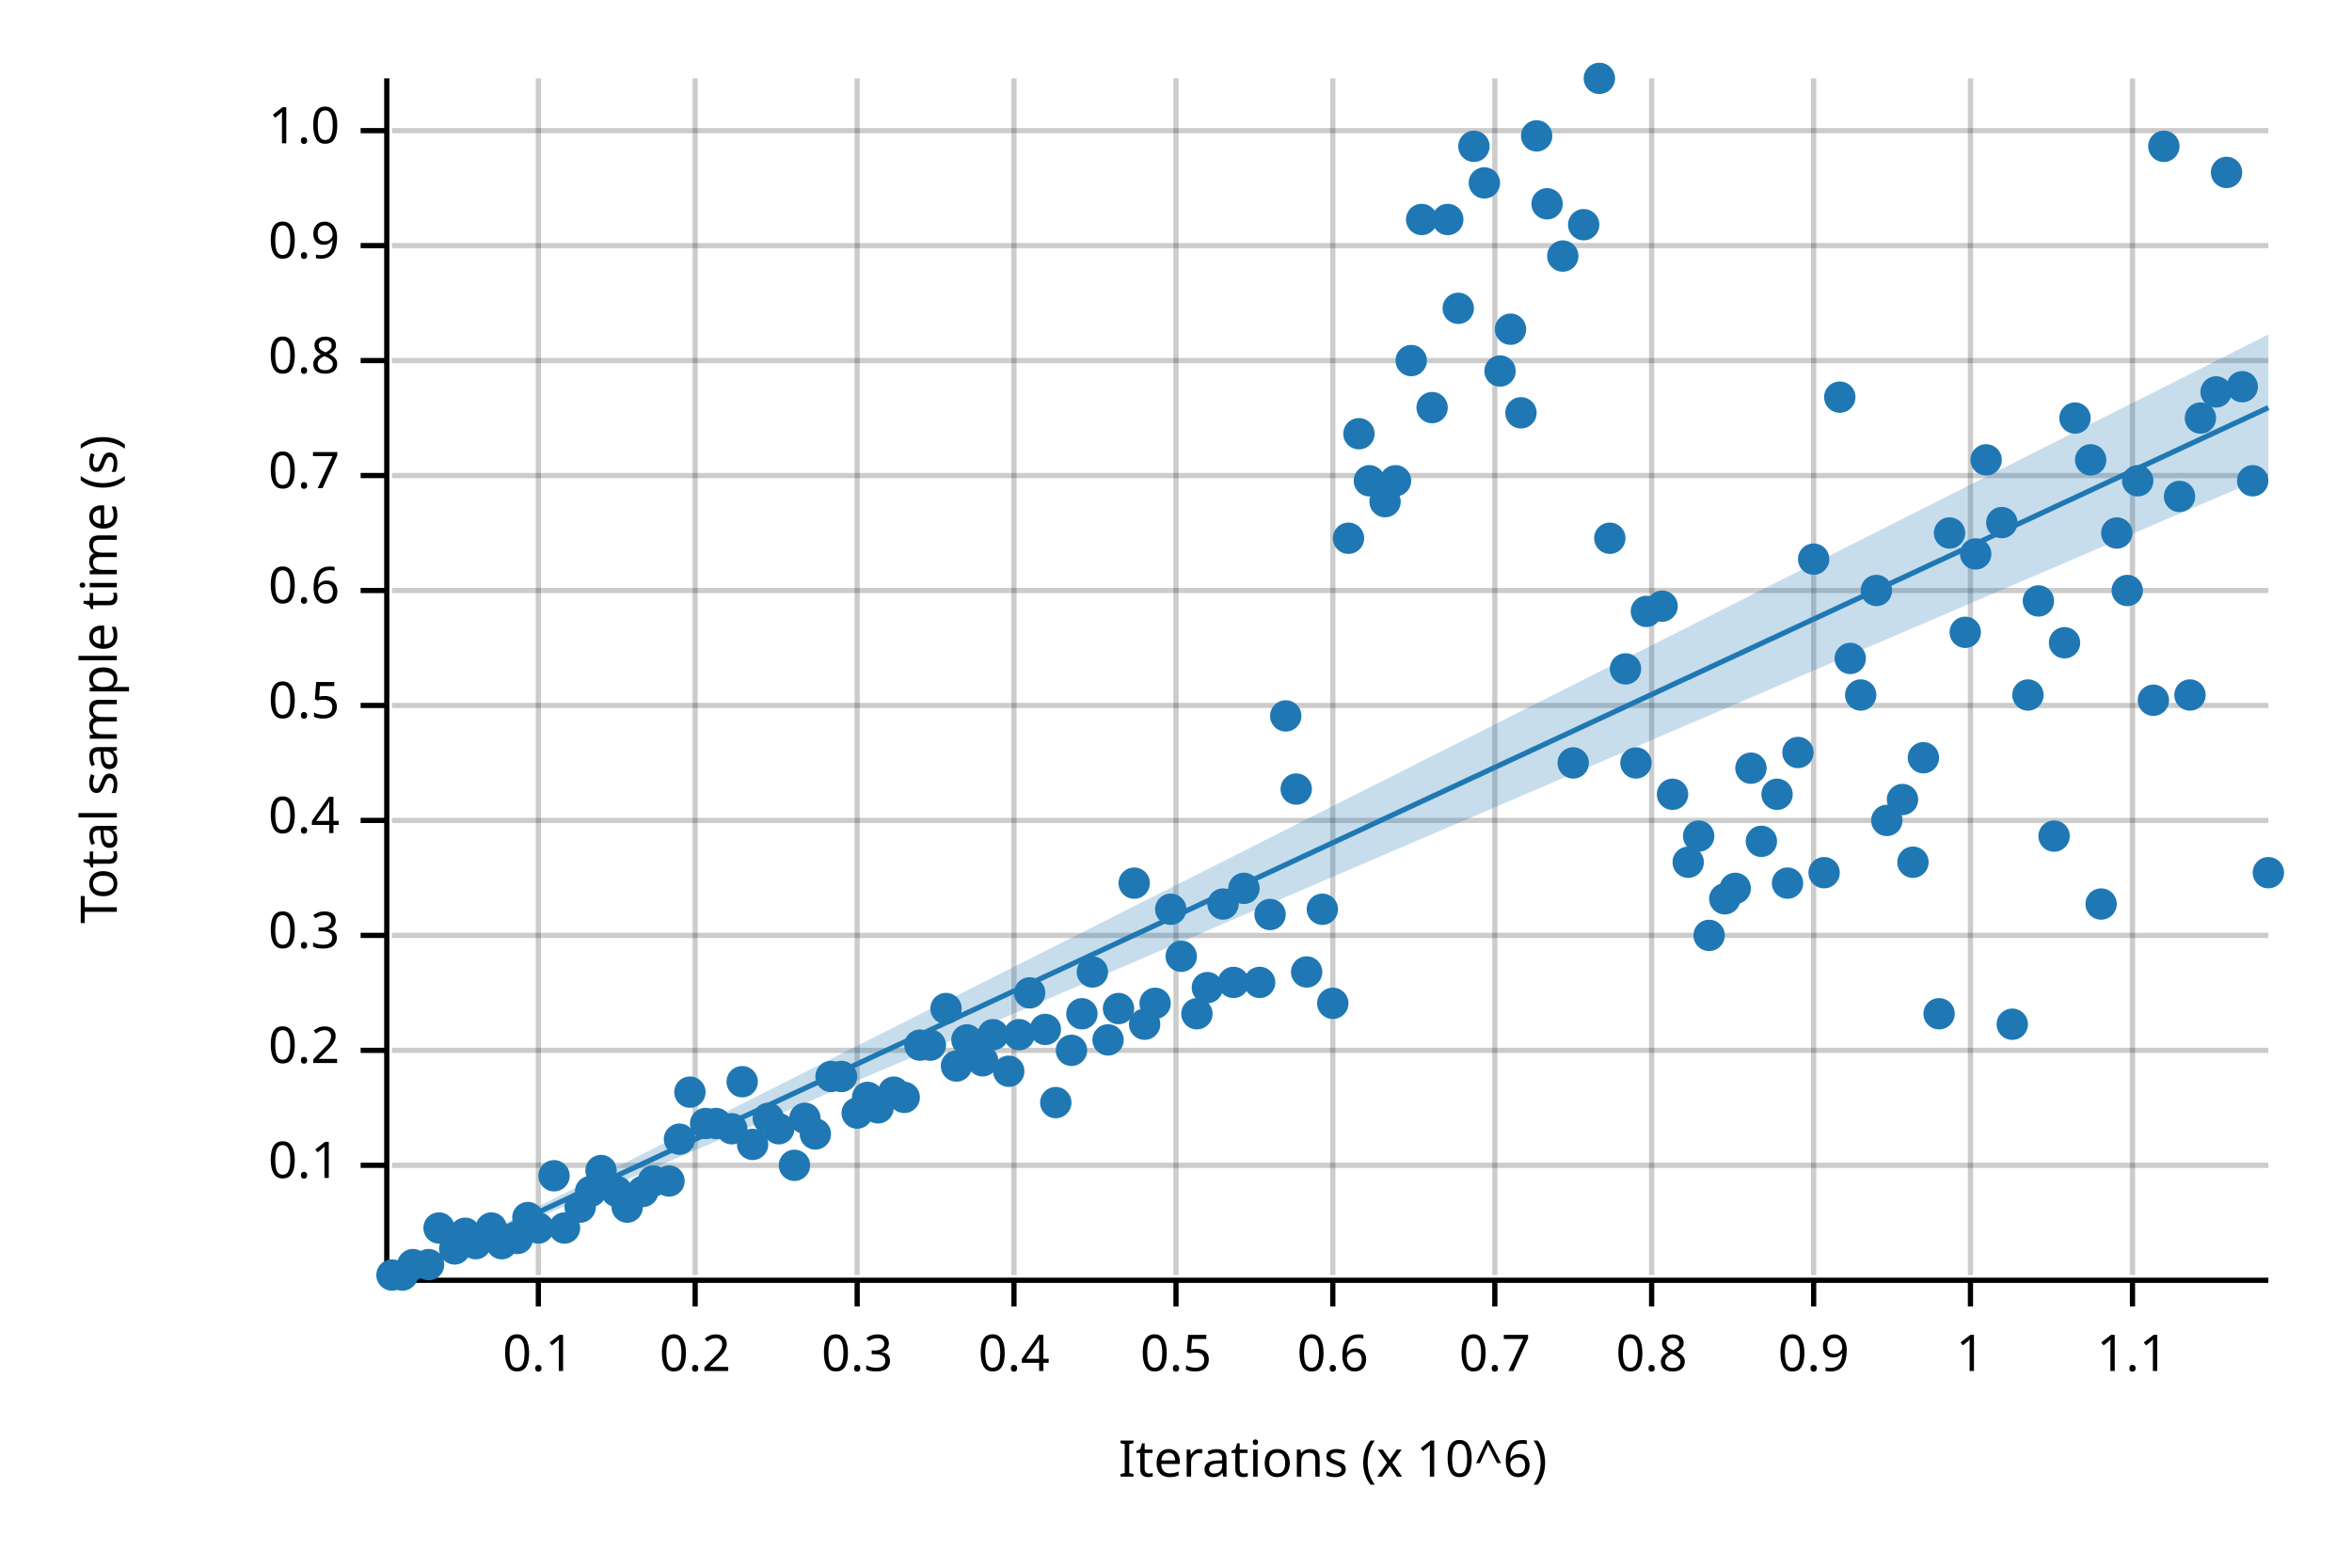
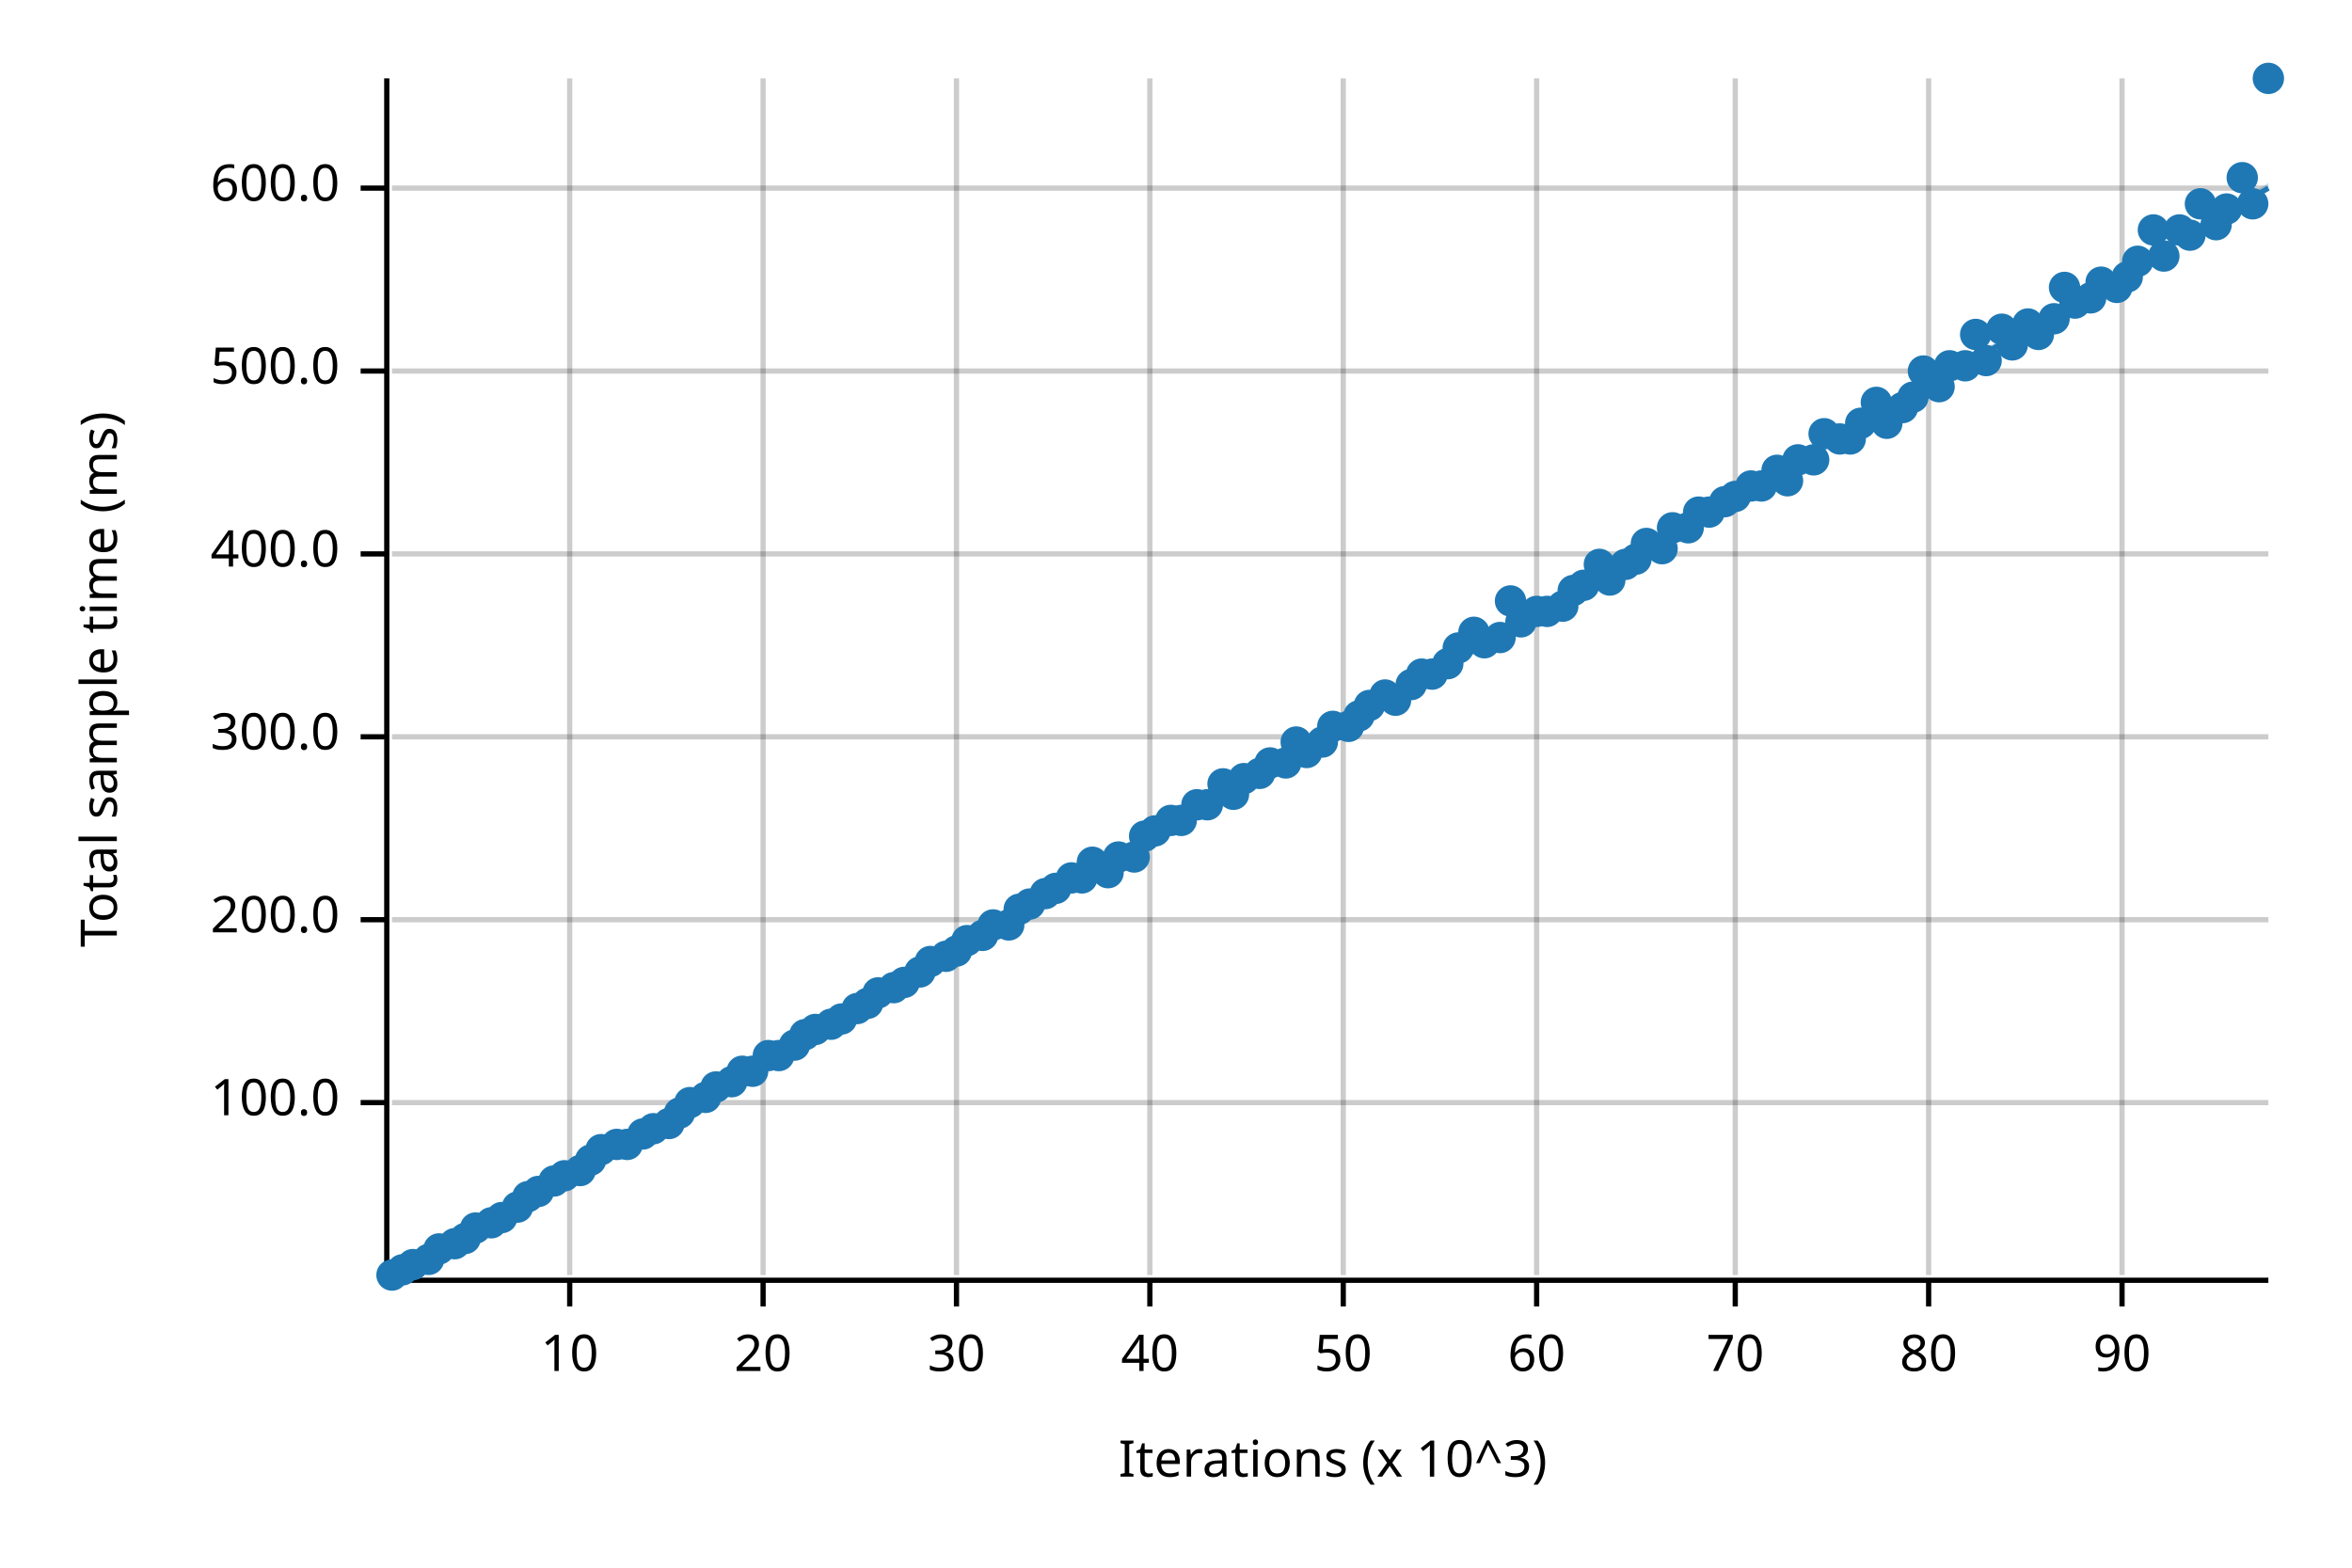
<svg xmlns="http://www.w3.org/2000/svg" width="450" height="300" viewBox="0 0 450 300">
  <text x="15" y="130" dy="0.76em" text-anchor="middle" font-family="sans-serif" font-size="9.677" opacity="1" fill="#000000" transform="rotate(270, 15, 130)">
- Total sample time (s)
+ Total sample time (ms)
</text>
  <text x="255" y="285" dy="-0.5ex" text-anchor="middle" font-family="sans-serif" font-size="9.677" opacity="1" fill="#000000">
- Iterations (x 10^6)
- </text>
-   <line opacity="0.2" stroke="#000000" stroke-width="1" x1="103" y1="244" x2="103" y2="15" />
-   <line opacity="0.2" stroke="#000000" stroke-width="1" x1="133" y1="244" x2="133" y2="15" />
-   <line opacity="0.2" stroke="#000000" stroke-width="1" x1="164" y1="244" x2="164" y2="15" />
-   <line opacity="0.2" stroke="#000000" stroke-width="1" x1="194" y1="244" x2="194" y2="15" />
-   <line opacity="0.2" stroke="#000000" stroke-width="1" x1="225" y1="244" x2="225" y2="15" />
-   <line opacity="0.2" stroke="#000000" stroke-width="1" x1="255" y1="244" x2="255" y2="15" />
-   <line opacity="0.2" stroke="#000000" stroke-width="1" x1="286" y1="244" x2="286" y2="15" />
-   <line opacity="0.2" stroke="#000000" stroke-width="1" x1="316" y1="244" x2="316" y2="15" />
-   <line opacity="0.2" stroke="#000000" stroke-width="1" x1="347" y1="244" x2="347" y2="15" />
-   <line opacity="0.2" stroke="#000000" stroke-width="1" x1="377" y1="244" x2="377" y2="15" />
-   <line opacity="0.2" stroke="#000000" stroke-width="1" x1="408" y1="244" x2="408" y2="15" />
-   <line opacity="0.2" stroke="#000000" stroke-width="1" x1="75" y1="223" x2="434" y2="223" />
-   <line opacity="0.2" stroke="#000000" stroke-width="1" x1="75" y1="201" x2="434" y2="201" />
-   <line opacity="0.2" stroke="#000000" stroke-width="1" x1="75" y1="179" x2="434" y2="179" />
-   <line opacity="0.2" stroke="#000000" stroke-width="1" x1="75" y1="157" x2="434" y2="157" />
-   <line opacity="0.2" stroke="#000000" stroke-width="1" x1="75" y1="135" x2="434" y2="135" />
-   <line opacity="0.2" stroke="#000000" stroke-width="1" x1="75" y1="113" x2="434" y2="113" />
-   <line opacity="0.2" stroke="#000000" stroke-width="1" x1="75" y1="91" x2="434" y2="91" />
-   <line opacity="0.2" stroke="#000000" stroke-width="1" x1="75" y1="69" x2="434" y2="69" />
-   <line opacity="0.2" stroke="#000000" stroke-width="1" x1="75" y1="47" x2="434" y2="47" />
-   <line opacity="0.2" stroke="#000000" stroke-width="1" x1="75" y1="25" x2="434" y2="25" />
+ Iterations (x 10^3)
+ </text>
+   <line opacity="0.2" stroke="#000000" stroke-width="1" x1="109" y1="244" x2="109" y2="15" />
+   <line opacity="0.2" stroke="#000000" stroke-width="1" x1="146" y1="244" x2="146" y2="15" />
+   <line opacity="0.2" stroke="#000000" stroke-width="1" x1="183" y1="244" x2="183" y2="15" />
+   <line opacity="0.2" stroke="#000000" stroke-width="1" x1="220" y1="244" x2="220" y2="15" />
+   <line opacity="0.2" stroke="#000000" stroke-width="1" x1="257" y1="244" x2="257" y2="15" />
+   <line opacity="0.2" stroke="#000000" stroke-width="1" x1="294" y1="244" x2="294" y2="15" />
+   <line opacity="0.2" stroke="#000000" stroke-width="1" x1="332" y1="244" x2="332" y2="15" />
+   <line opacity="0.2" stroke="#000000" stroke-width="1" x1="369" y1="244" x2="369" y2="15" />
+   <line opacity="0.2" stroke="#000000" stroke-width="1" x1="406" y1="244" x2="406" y2="15" />
+   <line opacity="0.2" stroke="#000000" stroke-width="1" x1="75" y1="211" x2="434" y2="211" />
+   <line opacity="0.2" stroke="#000000" stroke-width="1" x1="75" y1="176" x2="434" y2="176" />
+   <line opacity="0.2" stroke="#000000" stroke-width="1" x1="75" y1="141" x2="434" y2="141" />
+   <line opacity="0.2" stroke="#000000" stroke-width="1" x1="75" y1="106" x2="434" y2="106" />
+   <line opacity="0.2" stroke="#000000" stroke-width="1" x1="75" y1="71" x2="434" y2="71" />
+   <line opacity="0.2" stroke="#000000" stroke-width="1" x1="75" y1="36" x2="434" y2="36" />
  <polyline fill="none" opacity="1" stroke="#000000" stroke-width="1" points="74,15 74,244 " />
-   <text x="65" y="223" dy="0.5ex" text-anchor="end" font-family="sans-serif" font-size="9.677" opacity="1" fill="#000000">
- 0.1
- </text>
-   <polyline fill="none" opacity="1" stroke="#000000" stroke-width="1" points="69,223 74,223 " />
-   <text x="65" y="201" dy="0.5ex" text-anchor="end" font-family="sans-serif" font-size="9.677" opacity="1" fill="#000000">
- 0.2
- </text>
-   <polyline fill="none" opacity="1" stroke="#000000" stroke-width="1" points="69,201 74,201 " />
-   <text x="65" y="179" dy="0.5ex" text-anchor="end" font-family="sans-serif" font-size="9.677" opacity="1" fill="#000000">
- 0.3
- </text>
-   <polyline fill="none" opacity="1" stroke="#000000" stroke-width="1" points="69,179 74,179 " />
-   <text x="65" y="157" dy="0.5ex" text-anchor="end" font-family="sans-serif" font-size="9.677" opacity="1" fill="#000000">
- 0.4
- </text>
-   <polyline fill="none" opacity="1" stroke="#000000" stroke-width="1" points="69,157 74,157 " />
-   <text x="65" y="135" dy="0.5ex" text-anchor="end" font-family="sans-serif" font-size="9.677" opacity="1" fill="#000000">
- 0.5
- </text>
-   <polyline fill="none" opacity="1" stroke="#000000" stroke-width="1" points="69,135 74,135 " />
-   <text x="65" y="113" dy="0.5ex" text-anchor="end" font-family="sans-serif" font-size="9.677" opacity="1" fill="#000000">
- 0.6
- </text>
-   <polyline fill="none" opacity="1" stroke="#000000" stroke-width="1" points="69,113 74,113 " />
-   <text x="65" y="91" dy="0.5ex" text-anchor="end" font-family="sans-serif" font-size="9.677" opacity="1" fill="#000000">
- 0.7
- </text>
-   <polyline fill="none" opacity="1" stroke="#000000" stroke-width="1" points="69,91 74,91 " />
-   <text x="65" y="69" dy="0.5ex" text-anchor="end" font-family="sans-serif" font-size="9.677" opacity="1" fill="#000000">
- 0.8
- </text>
-   <polyline fill="none" opacity="1" stroke="#000000" stroke-width="1" points="69,69 74,69 " />
-   <text x="65" y="47" dy="0.5ex" text-anchor="end" font-family="sans-serif" font-size="9.677" opacity="1" fill="#000000">
- 0.9
- </text>
-   <polyline fill="none" opacity="1" stroke="#000000" stroke-width="1" points="69,47 74,47 " />
-   <text x="65" y="25" dy="0.5ex" text-anchor="end" font-family="sans-serif" font-size="9.677" opacity="1" fill="#000000">
- 1.0
- </text>
-   <polyline fill="none" opacity="1" stroke="#000000" stroke-width="1" points="69,25 74,25 " />
+   <text x="65" y="211" dy="0.5ex" text-anchor="end" font-family="sans-serif" font-size="9.677" opacity="1" fill="#000000">
+ 100.0
+ </text>
+   <polyline fill="none" opacity="1" stroke="#000000" stroke-width="1" points="69,211 74,211 " />
+   <text x="65" y="176" dy="0.5ex" text-anchor="end" font-family="sans-serif" font-size="9.677" opacity="1" fill="#000000">
+ 200.0
+ </text>
+   <polyline fill="none" opacity="1" stroke="#000000" stroke-width="1" points="69,176 74,176 " />
+   <text x="65" y="141" dy="0.5ex" text-anchor="end" font-family="sans-serif" font-size="9.677" opacity="1" fill="#000000">
+ 300.0
+ </text>
+   <polyline fill="none" opacity="1" stroke="#000000" stroke-width="1" points="69,141 74,141 " />
+   <text x="65" y="106" dy="0.5ex" text-anchor="end" font-family="sans-serif" font-size="9.677" opacity="1" fill="#000000">
+ 400.0
+ </text>
+   <polyline fill="none" opacity="1" stroke="#000000" stroke-width="1" points="69,106 74,106 " />
+   <text x="65" y="71" dy="0.5ex" text-anchor="end" font-family="sans-serif" font-size="9.677" opacity="1" fill="#000000">
+ 500.0
+ </text>
+   <polyline fill="none" opacity="1" stroke="#000000" stroke-width="1" points="69,71 74,71 " />
+   <text x="65" y="36" dy="0.5ex" text-anchor="end" font-family="sans-serif" font-size="9.677" opacity="1" fill="#000000">
+ 600.0
+ </text>
+   <polyline fill="none" opacity="1" stroke="#000000" stroke-width="1" points="69,36 74,36 " />
  <polyline fill="none" opacity="1" stroke="#000000" stroke-width="1" points="75,245 434,245 " />
-   <text x="103" y="255" dy="0.76em" text-anchor="middle" font-family="sans-serif" font-size="9.677" opacity="1" fill="#000000">
- 0.1
- </text>
-   <polyline fill="none" opacity="1" stroke="#000000" stroke-width="1" points="103,245 103,250 " />
-   <text x="133" y="255" dy="0.76em" text-anchor="middle" font-family="sans-serif" font-size="9.677" opacity="1" fill="#000000">
- 0.2
- </text>
-   <polyline fill="none" opacity="1" stroke="#000000" stroke-width="1" points="133,245 133,250 " />
-   <text x="164" y="255" dy="0.76em" text-anchor="middle" font-family="sans-serif" font-size="9.677" opacity="1" fill="#000000">
- 0.3
- </text>
-   <polyline fill="none" opacity="1" stroke="#000000" stroke-width="1" points="164,245 164,250 " />
-   <text x="194" y="255" dy="0.76em" text-anchor="middle" font-family="sans-serif" font-size="9.677" opacity="1" fill="#000000">
- 0.4
- </text>
-   <polyline fill="none" opacity="1" stroke="#000000" stroke-width="1" points="194,245 194,250 " />
-   <text x="225" y="255" dy="0.76em" text-anchor="middle" font-family="sans-serif" font-size="9.677" opacity="1" fill="#000000">
- 0.5
- </text>
-   <polyline fill="none" opacity="1" stroke="#000000" stroke-width="1" points="225,245 225,250 " />
-   <text x="255" y="255" dy="0.76em" text-anchor="middle" font-family="sans-serif" font-size="9.677" opacity="1" fill="#000000">
- 0.6
- </text>
-   <polyline fill="none" opacity="1" stroke="#000000" stroke-width="1" points="255,245 255,250 " />
-   <text x="286" y="255" dy="0.76em" text-anchor="middle" font-family="sans-serif" font-size="9.677" opacity="1" fill="#000000">
- 0.7
- </text>
-   <polyline fill="none" opacity="1" stroke="#000000" stroke-width="1" points="286,245 286,250 " />
-   <text x="316" y="255" dy="0.76em" text-anchor="middle" font-family="sans-serif" font-size="9.677" opacity="1" fill="#000000">
- 0.8
- </text>
-   <polyline fill="none" opacity="1" stroke="#000000" stroke-width="1" points="316,245 316,250 " />
-   <text x="347" y="255" dy="0.76em" text-anchor="middle" font-family="sans-serif" font-size="9.677" opacity="1" fill="#000000">
- 0.9
- </text>
-   <polyline fill="none" opacity="1" stroke="#000000" stroke-width="1" points="347,245 347,250 " />
-   <text x="377" y="255" dy="0.76em" text-anchor="middle" font-family="sans-serif" font-size="9.677" opacity="1" fill="#000000">
- 1
- </text>
-   <polyline fill="none" opacity="1" stroke="#000000" stroke-width="1" points="377,245 377,250 " />
-   <text x="408" y="255" dy="0.76em" text-anchor="middle" font-family="sans-serif" font-size="9.677" opacity="1" fill="#000000">
- 1.1
- </text>
-   <polyline fill="none" opacity="1" stroke="#000000" stroke-width="1" points="408,245 408,250 " />
+   <text x="109" y="255" dy="0.76em" text-anchor="middle" font-family="sans-serif" font-size="9.677" opacity="1" fill="#000000">
+ 10
+ </text>
+   <polyline fill="none" opacity="1" stroke="#000000" stroke-width="1" points="109,245 109,250 " />
+   <text x="146" y="255" dy="0.76em" text-anchor="middle" font-family="sans-serif" font-size="9.677" opacity="1" fill="#000000">
+ 20
+ </text>
+   <polyline fill="none" opacity="1" stroke="#000000" stroke-width="1" points="146,245 146,250 " />
+   <text x="183" y="255" dy="0.76em" text-anchor="middle" font-family="sans-serif" font-size="9.677" opacity="1" fill="#000000">
+ 30
+ </text>
+   <polyline fill="none" opacity="1" stroke="#000000" stroke-width="1" points="183,245 183,250 " />
+   <text x="220" y="255" dy="0.76em" text-anchor="middle" font-family="sans-serif" font-size="9.677" opacity="1" fill="#000000">
+ 40
+ </text>
+   <polyline fill="none" opacity="1" stroke="#000000" stroke-width="1" points="220,245 220,250 " />
+   <text x="257" y="255" dy="0.76em" text-anchor="middle" font-family="sans-serif" font-size="9.677" opacity="1" fill="#000000">
+ 50
+ </text>
+   <polyline fill="none" opacity="1" stroke="#000000" stroke-width="1" points="257,245 257,250 " />
+   <text x="294" y="255" dy="0.76em" text-anchor="middle" font-family="sans-serif" font-size="9.677" opacity="1" fill="#000000">
+ 60
+ </text>
+   <polyline fill="none" opacity="1" stroke="#000000" stroke-width="1" points="294,245 294,250 " />
+   <text x="332" y="255" dy="0.76em" text-anchor="middle" font-family="sans-serif" font-size="9.677" opacity="1" fill="#000000">
+ 70
+ </text>
+   <polyline fill="none" opacity="1" stroke="#000000" stroke-width="1" points="332,245 332,250 " />
+   <text x="369" y="255" dy="0.76em" text-anchor="middle" font-family="sans-serif" font-size="9.677" opacity="1" fill="#000000">
+ 80
+ </text>
+   <polyline fill="none" opacity="1" stroke="#000000" stroke-width="1" points="369,245 369,250 " />
+   <text x="406" y="255" dy="0.76em" text-anchor="middle" font-family="sans-serif" font-size="9.677" opacity="1" fill="#000000">
+ 90
+ </text>
+   <polyline fill="none" opacity="1" stroke="#000000" stroke-width="1" points="406,245 406,250 " />
  <circle cx="75" cy="244" r="3" opacity="1" fill="#1F78B4" stroke="none" stroke-width="1" />
-   <circle cx="77" cy="244" r="3" opacity="1" fill="#1F78B4" stroke="none" stroke-width="1" />
+   <circle cx="77" cy="243" r="3" opacity="1" fill="#1F78B4" stroke="none" stroke-width="1" />
  <circle cx="79" cy="242" r="3" opacity="1" fill="#1F78B4" stroke="none" stroke-width="1" />
-   <circle cx="82" cy="242" r="3" opacity="1" fill="#1F78B4" stroke="none" stroke-width="1" />
-   <circle cx="84" cy="235" r="3" opacity="1" fill="#1F78B4" stroke="none" stroke-width="1" />
-   <circle cx="87" cy="239" r="3" opacity="1" fill="#1F78B4" stroke="none" stroke-width="1" />
-   <circle cx="89" cy="236" r="3" opacity="1" fill="#1F78B4" stroke="none" stroke-width="1" />
-   <circle cx="91" cy="238" r="3" opacity="1" fill="#1F78B4" stroke="none" stroke-width="1" />
-   <circle cx="94" cy="235" r="3" opacity="1" fill="#1F78B4" stroke="none" stroke-width="1" />
-   <circle cx="96" cy="238" r="3" opacity="1" fill="#1F78B4" stroke="none" stroke-width="1" />
-   <circle cx="99" cy="237" r="3" opacity="1" fill="#1F78B4" stroke="none" stroke-width="1" />
-   <circle cx="101" cy="233" r="3" opacity="1" fill="#1F78B4" stroke="none" stroke-width="1" />
-   <circle cx="103" cy="235" r="3" opacity="1" fill="#1F78B4" stroke="none" stroke-width="1" />
-   <circle cx="106" cy="225" r="3" opacity="1" fill="#1F78B4" stroke="none" stroke-width="1" />
-   <circle cx="108" cy="235" r="3" opacity="1" fill="#1F78B4" stroke="none" stroke-width="1" />
-   <circle cx="111" cy="231" r="3" opacity="1" fill="#1F78B4" stroke="none" stroke-width="1" />
-   <circle cx="113" cy="228" r="3" opacity="1" fill="#1F78B4" stroke="none" stroke-width="1" />
-   <circle cx="115" cy="224" r="3" opacity="1" fill="#1F78B4" stroke="none" stroke-width="1" />
-   <circle cx="118" cy="228" r="3" opacity="1" fill="#1F78B4" stroke="none" stroke-width="1" />
-   <circle cx="120" cy="231" r="3" opacity="1" fill="#1F78B4" stroke="none" stroke-width="1" />
-   <circle cx="123" cy="228" r="3" opacity="1" fill="#1F78B4" stroke="none" stroke-width="1" />
-   <circle cx="125" cy="226" r="3" opacity="1" fill="#1F78B4" stroke="none" stroke-width="1" />
-   <circle cx="128" cy="226" r="3" opacity="1" fill="#1F78B4" stroke="none" stroke-width="1" />
-   <circle cx="130" cy="218" r="3" opacity="1" fill="#1F78B4" stroke="none" stroke-width="1" />
-   <circle cx="132" cy="209" r="3" opacity="1" fill="#1F78B4" stroke="none" stroke-width="1" />
-   <circle cx="135" cy="215" r="3" opacity="1" fill="#1F78B4" stroke="none" stroke-width="1" />
-   <circle cx="137" cy="215" r="3" opacity="1" fill="#1F78B4" stroke="none" stroke-width="1" />
-   <circle cx="140" cy="216" r="3" opacity="1" fill="#1F78B4" stroke="none" stroke-width="1" />
-   <circle cx="142" cy="207" r="3" opacity="1" fill="#1F78B4" stroke="none" stroke-width="1" />
-   <circle cx="144" cy="219" r="3" opacity="1" fill="#1F78B4" stroke="none" stroke-width="1" />
-   <circle cx="147" cy="214" r="3" opacity="1" fill="#1F78B4" stroke="none" stroke-width="1" />
-   <circle cx="149" cy="216" r="3" opacity="1" fill="#1F78B4" stroke="none" stroke-width="1" />
-   <circle cx="152" cy="223" r="3" opacity="1" fill="#1F78B4" stroke="none" stroke-width="1" />
-   <circle cx="154" cy="214" r="3" opacity="1" fill="#1F78B4" stroke="none" stroke-width="1" />
-   <circle cx="156" cy="217" r="3" opacity="1" fill="#1F78B4" stroke="none" stroke-width="1" />
-   <circle cx="159" cy="206" r="3" opacity="1" fill="#1F78B4" stroke="none" stroke-width="1" />
-   <circle cx="161" cy="206" r="3" opacity="1" fill="#1F78B4" stroke="none" stroke-width="1" />
-   <circle cx="164" cy="213" r="3" opacity="1" fill="#1F78B4" stroke="none" stroke-width="1" />
-   <circle cx="166" cy="210" r="3" opacity="1" fill="#1F78B4" stroke="none" stroke-width="1" />
-   <circle cx="168" cy="212" r="3" opacity="1" fill="#1F78B4" stroke="none" stroke-width="1" />
-   <circle cx="171" cy="209" r="3" opacity="1" fill="#1F78B4" stroke="none" stroke-width="1" />
-   <circle cx="173" cy="210" r="3" opacity="1" fill="#1F78B4" stroke="none" stroke-width="1" />
-   <circle cx="176" cy="200" r="3" opacity="1" fill="#1F78B4" stroke="none" stroke-width="1" />
-   <circle cx="178" cy="200" r="3" opacity="1" fill="#1F78B4" stroke="none" stroke-width="1" />
-   <circle cx="181" cy="193" r="3" opacity="1" fill="#1F78B4" stroke="none" stroke-width="1" />
-   <circle cx="183" cy="204" r="3" opacity="1" fill="#1F78B4" stroke="none" stroke-width="1" />
-   <circle cx="185" cy="199" r="3" opacity="1" fill="#1F78B4" stroke="none" stroke-width="1" />
-   <circle cx="188" cy="203" r="3" opacity="1" fill="#1F78B4" stroke="none" stroke-width="1" />
-   <circle cx="190" cy="198" r="3" opacity="1" fill="#1F78B4" stroke="none" stroke-width="1" />
-   <circle cx="193" cy="205" r="3" opacity="1" fill="#1F78B4" stroke="none" stroke-width="1" />
-   <circle cx="195" cy="198" r="3" opacity="1" fill="#1F78B4" stroke="none" stroke-width="1" />
-   <circle cx="197" cy="190" r="3" opacity="1" fill="#1F78B4" stroke="none" stroke-width="1" />
-   <circle cx="200" cy="197" r="3" opacity="1" fill="#1F78B4" stroke="none" stroke-width="1" />
-   <circle cx="202" cy="211" r="3" opacity="1" fill="#1F78B4" stroke="none" stroke-width="1" />
-   <circle cx="205" cy="201" r="3" opacity="1" fill="#1F78B4" stroke="none" stroke-width="1" />
-   <circle cx="207" cy="194" r="3" opacity="1" fill="#1F78B4" stroke="none" stroke-width="1" />
-   <circle cx="209" cy="186" r="3" opacity="1" fill="#1F78B4" stroke="none" stroke-width="1" />
-   <circle cx="212" cy="199" r="3" opacity="1" fill="#1F78B4" stroke="none" stroke-width="1" />
-   <circle cx="214" cy="193" r="3" opacity="1" fill="#1F78B4" stroke="none" stroke-width="1" />
-   <circle cx="217" cy="169" r="3" opacity="1" fill="#1F78B4" stroke="none" stroke-width="1" />
-   <circle cx="219" cy="196" r="3" opacity="1" fill="#1F78B4" stroke="none" stroke-width="1" />
-   <circle cx="221" cy="192" r="3" opacity="1" fill="#1F78B4" stroke="none" stroke-width="1" />
-   <circle cx="224" cy="174" r="3" opacity="1" fill="#1F78B4" stroke="none" stroke-width="1" />
-   <circle cx="226" cy="183" r="3" opacity="1" fill="#1F78B4" stroke="none" stroke-width="1" />
-   <circle cx="229" cy="194" r="3" opacity="1" fill="#1F78B4" stroke="none" stroke-width="1" />
-   <circle cx="231" cy="189" r="3" opacity="1" fill="#1F78B4" stroke="none" stroke-width="1" />
-   <circle cx="234" cy="173" r="3" opacity="1" fill="#1F78B4" stroke="none" stroke-width="1" />
-   <circle cx="236" cy="188" r="3" opacity="1" fill="#1F78B4" stroke="none" stroke-width="1" />
-   <circle cx="238" cy="170" r="3" opacity="1" fill="#1F78B4" stroke="none" stroke-width="1" />
-   <circle cx="241" cy="188" r="3" opacity="1" fill="#1F78B4" stroke="none" stroke-width="1" />
-   <circle cx="243" cy="175" r="3" opacity="1" fill="#1F78B4" stroke="none" stroke-width="1" />
-   <circle cx="246" cy="137" r="3" opacity="1" fill="#1F78B4" stroke="none" stroke-width="1" />
-   <circle cx="248" cy="151" r="3" opacity="1" fill="#1F78B4" stroke="none" stroke-width="1" />
-   <circle cx="250" cy="186" r="3" opacity="1" fill="#1F78B4" stroke="none" stroke-width="1" />
-   <circle cx="253" cy="174" r="3" opacity="1" fill="#1F78B4" stroke="none" stroke-width="1" />
-   <circle cx="255" cy="192" r="3" opacity="1" fill="#1F78B4" stroke="none" stroke-width="1" />
-   <circle cx="258" cy="103" r="3" opacity="1" fill="#1F78B4" stroke="none" stroke-width="1" />
-   <circle cx="260" cy="83" r="3" opacity="1" fill="#1F78B4" stroke="none" stroke-width="1" />
-   <circle cx="262" cy="92" r="3" opacity="1" fill="#1F78B4" stroke="none" stroke-width="1" />
-   <circle cx="265" cy="96" r="3" opacity="1" fill="#1F78B4" stroke="none" stroke-width="1" />
-   <circle cx="267" cy="92" r="3" opacity="1" fill="#1F78B4" stroke="none" stroke-width="1" />
-   <circle cx="270" cy="69" r="3" opacity="1" fill="#1F78B4" stroke="none" stroke-width="1" />
-   <circle cx="272" cy="42" r="3" opacity="1" fill="#1F78B4" stroke="none" stroke-width="1" />
-   <circle cx="274" cy="78" r="3" opacity="1" fill="#1F78B4" stroke="none" stroke-width="1" />
-   <circle cx="277" cy="42" r="3" opacity="1" fill="#1F78B4" stroke="none" stroke-width="1" />
-   <circle cx="279" cy="59" r="3" opacity="1" fill="#1F78B4" stroke="none" stroke-width="1" />
-   <circle cx="282" cy="28" r="3" opacity="1" fill="#1F78B4" stroke="none" stroke-width="1" />
-   <circle cx="284" cy="35" r="3" opacity="1" fill="#1F78B4" stroke="none" stroke-width="1" />
-   <circle cx="287" cy="71" r="3" opacity="1" fill="#1F78B4" stroke="none" stroke-width="1" />
-   <circle cx="289" cy="63" r="3" opacity="1" fill="#1F78B4" stroke="none" stroke-width="1" />
-   <circle cx="291" cy="79" r="3" opacity="1" fill="#1F78B4" stroke="none" stroke-width="1" />
-   <circle cx="294" cy="26" r="3" opacity="1" fill="#1F78B4" stroke="none" stroke-width="1" />
-   <circle cx="296" cy="39" r="3" opacity="1" fill="#1F78B4" stroke="none" stroke-width="1" />
-   <circle cx="299" cy="49" r="3" opacity="1" fill="#1F78B4" stroke="none" stroke-width="1" />
-   <circle cx="301" cy="146" r="3" opacity="1" fill="#1F78B4" stroke="none" stroke-width="1" />
-   <circle cx="303" cy="43" r="3" opacity="1" fill="#1F78B4" stroke="none" stroke-width="1" />
-   <circle cx="306" cy="15" r="3" opacity="1" fill="#1F78B4" stroke="none" stroke-width="1" />
-   <circle cx="308" cy="103" r="3" opacity="1" fill="#1F78B4" stroke="none" stroke-width="1" />
-   <circle cx="311" cy="128" r="3" opacity="1" fill="#1F78B4" stroke="none" stroke-width="1" />
-   <circle cx="313" cy="146" r="3" opacity="1" fill="#1F78B4" stroke="none" stroke-width="1" />
-   <circle cx="315" cy="117" r="3" opacity="1" fill="#1F78B4" stroke="none" stroke-width="1" />
-   <circle cx="318" cy="116" r="3" opacity="1" fill="#1F78B4" stroke="none" stroke-width="1" />
-   <circle cx="320" cy="152" r="3" opacity="1" fill="#1F78B4" stroke="none" stroke-width="1" />
-   <circle cx="323" cy="165" r="3" opacity="1" fill="#1F78B4" stroke="none" stroke-width="1" />
-   <circle cx="325" cy="160" r="3" opacity="1" fill="#1F78B4" stroke="none" stroke-width="1" />
-   <circle cx="327" cy="179" r="3" opacity="1" fill="#1F78B4" stroke="none" stroke-width="1" />
-   <circle cx="330" cy="172" r="3" opacity="1" fill="#1F78B4" stroke="none" stroke-width="1" />
-   <circle cx="332" cy="170" r="3" opacity="1" fill="#1F78B4" stroke="none" stroke-width="1" />
-   <circle cx="335" cy="147" r="3" opacity="1" fill="#1F78B4" stroke="none" stroke-width="1" />
-   <circle cx="337" cy="161" r="3" opacity="1" fill="#1F78B4" stroke="none" stroke-width="1" />
-   <circle cx="340" cy="152" r="3" opacity="1" fill="#1F78B4" stroke="none" stroke-width="1" />
-   <circle cx="342" cy="169" r="3" opacity="1" fill="#1F78B4" stroke="none" stroke-width="1" />
-   <circle cx="344" cy="144" r="3" opacity="1" fill="#1F78B4" stroke="none" stroke-width="1" />
-   <circle cx="347" cy="107" r="3" opacity="1" fill="#1F78B4" stroke="none" stroke-width="1" />
-   <circle cx="349" cy="167" r="3" opacity="1" fill="#1F78B4" stroke="none" stroke-width="1" />
-   <circle cx="352" cy="76" r="3" opacity="1" fill="#1F78B4" stroke="none" stroke-width="1" />
-   <circle cx="354" cy="126" r="3" opacity="1" fill="#1F78B4" stroke="none" stroke-width="1" />
-   <circle cx="356" cy="133" r="3" opacity="1" fill="#1F78B4" stroke="none" stroke-width="1" />
-   <circle cx="359" cy="113" r="3" opacity="1" fill="#1F78B4" stroke="none" stroke-width="1" />
-   <circle cx="361" cy="157" r="3" opacity="1" fill="#1F78B4" stroke="none" stroke-width="1" />
-   <circle cx="364" cy="153" r="3" opacity="1" fill="#1F78B4" stroke="none" stroke-width="1" />
-   <circle cx="366" cy="165" r="3" opacity="1" fill="#1F78B4" stroke="none" stroke-width="1" />
-   <circle cx="368" cy="145" r="3" opacity="1" fill="#1F78B4" stroke="none" stroke-width="1" />
-   <circle cx="371" cy="194" r="3" opacity="1" fill="#1F78B4" stroke="none" stroke-width="1" />
-   <circle cx="373" cy="102" r="3" opacity="1" fill="#1F78B4" stroke="none" stroke-width="1" />
-   <circle cx="376" cy="121" r="3" opacity="1" fill="#1F78B4" stroke="none" stroke-width="1" />
-   <circle cx="378" cy="106" r="3" opacity="1" fill="#1F78B4" stroke="none" stroke-width="1" />
-   <circle cx="380" cy="88" r="3" opacity="1" fill="#1F78B4" stroke="none" stroke-width="1" />
-   <circle cx="383" cy="100" r="3" opacity="1" fill="#1F78B4" stroke="none" stroke-width="1" />
-   <circle cx="385" cy="196" r="3" opacity="1" fill="#1F78B4" stroke="none" stroke-width="1" />
-   <circle cx="388" cy="133" r="3" opacity="1" fill="#1F78B4" stroke="none" stroke-width="1" />
-   <circle cx="390" cy="115" r="3" opacity="1" fill="#1F78B4" stroke="none" stroke-width="1" />
-   <circle cx="393" cy="160" r="3" opacity="1" fill="#1F78B4" stroke="none" stroke-width="1" />
-   <circle cx="395" cy="123" r="3" opacity="1" fill="#1F78B4" stroke="none" stroke-width="1" />
-   <circle cx="397" cy="80" r="3" opacity="1" fill="#1F78B4" stroke="none" stroke-width="1" />
-   <circle cx="400" cy="88" r="3" opacity="1" fill="#1F78B4" stroke="none" stroke-width="1" />
-   <circle cx="402" cy="173" r="3" opacity="1" fill="#1F78B4" stroke="none" stroke-width="1" />
-   <circle cx="405" cy="102" r="3" opacity="1" fill="#1F78B4" stroke="none" stroke-width="1" />
-   <circle cx="407" cy="113" r="3" opacity="1" fill="#1F78B4" stroke="none" stroke-width="1" />
-   <circle cx="409" cy="92" r="3" opacity="1" fill="#1F78B4" stroke="none" stroke-width="1" />
-   <circle cx="412" cy="134" r="3" opacity="1" fill="#1F78B4" stroke="none" stroke-width="1" />
-   <circle cx="414" cy="28" r="3" opacity="1" fill="#1F78B4" stroke="none" stroke-width="1" />
-   <circle cx="417" cy="95" r="3" opacity="1" fill="#1F78B4" stroke="none" stroke-width="1" />
-   <circle cx="419" cy="133" r="3" opacity="1" fill="#1F78B4" stroke="none" stroke-width="1" />
-   <circle cx="421" cy="80" r="3" opacity="1" fill="#1F78B4" stroke="none" stroke-width="1" />
-   <circle cx="424" cy="75" r="3" opacity="1" fill="#1F78B4" stroke="none" stroke-width="1" />
-   <circle cx="426" cy="33" r="3" opacity="1" fill="#1F78B4" stroke="none" stroke-width="1" />
-   <circle cx="429" cy="74" r="3" opacity="1" fill="#1F78B4" stroke="none" stroke-width="1" />
-   <circle cx="431" cy="92" r="3" opacity="1" fill="#1F78B4" stroke="none" stroke-width="1" />
-   <circle cx="434" cy="167" r="3" opacity="1" fill="#1F78B4" stroke="none" stroke-width="1" />
-   <polyline fill="none" opacity="1" stroke="#1F78B4" stroke-width="1" points="75,245 434,78 " />
-   <polygon opacity="0.25" fill="#1F78B4" points="75,245 434,91 434,64 " />
+   <circle cx="82" cy="241" r="3" opacity="1" fill="#1F78B4" stroke="none" stroke-width="1" />
+   <circle cx="84" cy="239" r="3" opacity="1" fill="#1F78B4" stroke="none" stroke-width="1" />
+   <circle cx="87" cy="238" r="3" opacity="1" fill="#1F78B4" stroke="none" stroke-width="1" />
+   <circle cx="89" cy="237" r="3" opacity="1" fill="#1F78B4" stroke="none" stroke-width="1" />
+   <circle cx="91" cy="235" r="3" opacity="1" fill="#1F78B4" stroke="none" stroke-width="1" />
+   <circle cx="94" cy="234" r="3" opacity="1" fill="#1F78B4" stroke="none" stroke-width="1" />
+   <circle cx="96" cy="233" r="3" opacity="1" fill="#1F78B4" stroke="none" stroke-width="1" />
+   <circle cx="99" cy="231" r="3" opacity="1" fill="#1F78B4" stroke="none" stroke-width="1" />
+   <circle cx="101" cy="229" r="3" opacity="1" fill="#1F78B4" stroke="none" stroke-width="1" />
+   <circle cx="103" cy="228" r="3" opacity="1" fill="#1F78B4" stroke="none" stroke-width="1" />
+   <circle cx="106" cy="226" r="3" opacity="1" fill="#1F78B4" stroke="none" stroke-width="1" />
+   <circle cx="108" cy="225" r="3" opacity="1" fill="#1F78B4" stroke="none" stroke-width="1" />
+   <circle cx="111" cy="224" r="3" opacity="1" fill="#1F78B4" stroke="none" stroke-width="1" />
+   <circle cx="113" cy="222" r="3" opacity="1" fill="#1F78B4" stroke="none" stroke-width="1" />
+   <circle cx="115" cy="220" r="3" opacity="1" fill="#1F78B4" stroke="none" stroke-width="1" />
+   <circle cx="118" cy="219" r="3" opacity="1" fill="#1F78B4" stroke="none" stroke-width="1" />
+   <circle cx="120" cy="219" r="3" opacity="1" fill="#1F78B4" stroke="none" stroke-width="1" />
+   <circle cx="123" cy="217" r="3" opacity="1" fill="#1F78B4" stroke="none" stroke-width="1" />
+   <circle cx="125" cy="216" r="3" opacity="1" fill="#1F78B4" stroke="none" stroke-width="1" />
+   <circle cx="128" cy="215" r="3" opacity="1" fill="#1F78B4" stroke="none" stroke-width="1" />
+   <circle cx="130" cy="213" r="3" opacity="1" fill="#1F78B4" stroke="none" stroke-width="1" />
+   <circle cx="132" cy="211" r="3" opacity="1" fill="#1F78B4" stroke="none" stroke-width="1" />
+   <circle cx="135" cy="210" r="3" opacity="1" fill="#1F78B4" stroke="none" stroke-width="1" />
+   <circle cx="137" cy="208" r="3" opacity="1" fill="#1F78B4" stroke="none" stroke-width="1" />
+   <circle cx="140" cy="207" r="3" opacity="1" fill="#1F78B4" stroke="none" stroke-width="1" />
+   <circle cx="142" cy="205" r="3" opacity="1" fill="#1F78B4" stroke="none" stroke-width="1" />
+   <circle cx="144" cy="205" r="3" opacity="1" fill="#1F78B4" stroke="none" stroke-width="1" />
+   <circle cx="147" cy="202" r="3" opacity="1" fill="#1F78B4" stroke="none" stroke-width="1" />
+   <circle cx="149" cy="202" r="3" opacity="1" fill="#1F78B4" stroke="none" stroke-width="1" />
+   <circle cx="152" cy="200" r="3" opacity="1" fill="#1F78B4" stroke="none" stroke-width="1" />
+   <circle cx="154" cy="198" r="3" opacity="1" fill="#1F78B4" stroke="none" stroke-width="1" />
+   <circle cx="156" cy="197" r="3" opacity="1" fill="#1F78B4" stroke="none" stroke-width="1" />
+   <circle cx="159" cy="196" r="3" opacity="1" fill="#1F78B4" stroke="none" stroke-width="1" />
+   <circle cx="161" cy="195" r="3" opacity="1" fill="#1F78B4" stroke="none" stroke-width="1" />
+   <circle cx="164" cy="193" r="3" opacity="1" fill="#1F78B4" stroke="none" stroke-width="1" />
+   <circle cx="166" cy="192" r="3" opacity="1" fill="#1F78B4" stroke="none" stroke-width="1" />
+   <circle cx="168" cy="190" r="3" opacity="1" fill="#1F78B4" stroke="none" stroke-width="1" />
+   <circle cx="171" cy="189" r="3" opacity="1" fill="#1F78B4" stroke="none" stroke-width="1" />
+   <circle cx="173" cy="188" r="3" opacity="1" fill="#1F78B4" stroke="none" stroke-width="1" />
+   <circle cx="176" cy="186" r="3" opacity="1" fill="#1F78B4" stroke="none" stroke-width="1" />
+   <circle cx="178" cy="184" r="3" opacity="1" fill="#1F78B4" stroke="none" stroke-width="1" />
+   <circle cx="181" cy="183" r="3" opacity="1" fill="#1F78B4" stroke="none" stroke-width="1" />
+   <circle cx="183" cy="182" r="3" opacity="1" fill="#1F78B4" stroke="none" stroke-width="1" />
+   <circle cx="185" cy="180" r="3" opacity="1" fill="#1F78B4" stroke="none" stroke-width="1" />
+   <circle cx="188" cy="179" r="3" opacity="1" fill="#1F78B4" stroke="none" stroke-width="1" />
+   <circle cx="190" cy="177" r="3" opacity="1" fill="#1F78B4" stroke="none" stroke-width="1" />
+   <circle cx="193" cy="177" r="3" opacity="1" fill="#1F78B4" stroke="none" stroke-width="1" />
+   <circle cx="195" cy="174" r="3" opacity="1" fill="#1F78B4" stroke="none" stroke-width="1" />
+   <circle cx="197" cy="173" r="3" opacity="1" fill="#1F78B4" stroke="none" stroke-width="1" />
+   <circle cx="200" cy="171" r="3" opacity="1" fill="#1F78B4" stroke="none" stroke-width="1" />
+   <circle cx="202" cy="170" r="3" opacity="1" fill="#1F78B4" stroke="none" stroke-width="1" />
+   <circle cx="205" cy="168" r="3" opacity="1" fill="#1F78B4" stroke="none" stroke-width="1" />
+   <circle cx="207" cy="168" r="3" opacity="1" fill="#1F78B4" stroke="none" stroke-width="1" />
+   <circle cx="209" cy="165" r="3" opacity="1" fill="#1F78B4" stroke="none" stroke-width="1" />
+   <circle cx="212" cy="167" r="3" opacity="1" fill="#1F78B4" stroke="none" stroke-width="1" />
+   <circle cx="214" cy="164" r="3" opacity="1" fill="#1F78B4" stroke="none" stroke-width="1" />
+   <circle cx="217" cy="164" r="3" opacity="1" fill="#1F78B4" stroke="none" stroke-width="1" />
+   <circle cx="219" cy="160" r="3" opacity="1" fill="#1F78B4" stroke="none" stroke-width="1" />
+   <circle cx="221" cy="159" r="3" opacity="1" fill="#1F78B4" stroke="none" stroke-width="1" />
+   <circle cx="224" cy="157" r="3" opacity="1" fill="#1F78B4" stroke="none" stroke-width="1" />
+   <circle cx="226" cy="157" r="3" opacity="1" fill="#1F78B4" stroke="none" stroke-width="1" />
+   <circle cx="229" cy="154" r="3" opacity="1" fill="#1F78B4" stroke="none" stroke-width="1" />
+   <circle cx="231" cy="154" r="3" opacity="1" fill="#1F78B4" stroke="none" stroke-width="1" />
+   <circle cx="234" cy="150" r="3" opacity="1" fill="#1F78B4" stroke="none" stroke-width="1" />
+   <circle cx="236" cy="152" r="3" opacity="1" fill="#1F78B4" stroke="none" stroke-width="1" />
+   <circle cx="238" cy="149" r="3" opacity="1" fill="#1F78B4" stroke="none" stroke-width="1" />
+   <circle cx="241" cy="148" r="3" opacity="1" fill="#1F78B4" stroke="none" stroke-width="1" />
+   <circle cx="243" cy="146" r="3" opacity="1" fill="#1F78B4" stroke="none" stroke-width="1" />
+   <circle cx="246" cy="146" r="3" opacity="1" fill="#1F78B4" stroke="none" stroke-width="1" />
+   <circle cx="248" cy="142" r="3" opacity="1" fill="#1F78B4" stroke="none" stroke-width="1" />
+   <circle cx="250" cy="144" r="3" opacity="1" fill="#1F78B4" stroke="none" stroke-width="1" />
+   <circle cx="253" cy="142" r="3" opacity="1" fill="#1F78B4" stroke="none" stroke-width="1" />
+   <circle cx="255" cy="139" r="3" opacity="1" fill="#1F78B4" stroke="none" stroke-width="1" />
+   <circle cx="258" cy="139" r="3" opacity="1" fill="#1F78B4" stroke="none" stroke-width="1" />
+   <circle cx="260" cy="137" r="3" opacity="1" fill="#1F78B4" stroke="none" stroke-width="1" />
+   <circle cx="262" cy="135" r="3" opacity="1" fill="#1F78B4" stroke="none" stroke-width="1" />
+   <circle cx="265" cy="133" r="3" opacity="1" fill="#1F78B4" stroke="none" stroke-width="1" />
+   <circle cx="267" cy="134" r="3" opacity="1" fill="#1F78B4" stroke="none" stroke-width="1" />
+   <circle cx="270" cy="131" r="3" opacity="1" fill="#1F78B4" stroke="none" stroke-width="1" />
+   <circle cx="272" cy="129" r="3" opacity="1" fill="#1F78B4" stroke="none" stroke-width="1" />
+   <circle cx="274" cy="129" r="3" opacity="1" fill="#1F78B4" stroke="none" stroke-width="1" />
+   <circle cx="277" cy="127" r="3" opacity="1" fill="#1F78B4" stroke="none" stroke-width="1" />
+   <circle cx="279" cy="124" r="3" opacity="1" fill="#1F78B4" stroke="none" stroke-width="1" />
+   <circle cx="282" cy="121" r="3" opacity="1" fill="#1F78B4" stroke="none" stroke-width="1" />
+   <circle cx="284" cy="123" r="3" opacity="1" fill="#1F78B4" stroke="none" stroke-width="1" />
+   <circle cx="287" cy="122" r="3" opacity="1" fill="#1F78B4" stroke="none" stroke-width="1" />
+   <circle cx="289" cy="115" r="3" opacity="1" fill="#1F78B4" stroke="none" stroke-width="1" />
+   <circle cx="291" cy="119" r="3" opacity="1" fill="#1F78B4" stroke="none" stroke-width="1" />
+   <circle cx="294" cy="117" r="3" opacity="1" fill="#1F78B4" stroke="none" stroke-width="1" />
+   <circle cx="296" cy="117" r="3" opacity="1" fill="#1F78B4" stroke="none" stroke-width="1" />
+   <circle cx="299" cy="116" r="3" opacity="1" fill="#1F78B4" stroke="none" stroke-width="1" />
+   <circle cx="301" cy="113" r="3" opacity="1" fill="#1F78B4" stroke="none" stroke-width="1" />
+   <circle cx="303" cy="112" r="3" opacity="1" fill="#1F78B4" stroke="none" stroke-width="1" />
+   <circle cx="306" cy="108" r="3" opacity="1" fill="#1F78B4" stroke="none" stroke-width="1" />
+   <circle cx="308" cy="111" r="3" opacity="1" fill="#1F78B4" stroke="none" stroke-width="1" />
+   <circle cx="311" cy="108" r="3" opacity="1" fill="#1F78B4" stroke="none" stroke-width="1" />
+   <circle cx="313" cy="107" r="3" opacity="1" fill="#1F78B4" stroke="none" stroke-width="1" />
+   <circle cx="315" cy="104" r="3" opacity="1" fill="#1F78B4" stroke="none" stroke-width="1" />
+   <circle cx="318" cy="105" r="3" opacity="1" fill="#1F78B4" stroke="none" stroke-width="1" />
+   <circle cx="320" cy="101" r="3" opacity="1" fill="#1F78B4" stroke="none" stroke-width="1" />
+   <circle cx="323" cy="101" r="3" opacity="1" fill="#1F78B4" stroke="none" stroke-width="1" />
+   <circle cx="325" cy="98" r="3" opacity="1" fill="#1F78B4" stroke="none" stroke-width="1" />
+   <circle cx="327" cy="98" r="3" opacity="1" fill="#1F78B4" stroke="none" stroke-width="1" />
+   <circle cx="330" cy="96" r="3" opacity="1" fill="#1F78B4" stroke="none" stroke-width="1" />
+   <circle cx="332" cy="95" r="3" opacity="1" fill="#1F78B4" stroke="none" stroke-width="1" />
+   <circle cx="335" cy="93" r="3" opacity="1" fill="#1F78B4" stroke="none" stroke-width="1" />
+   <circle cx="337" cy="93" r="3" opacity="1" fill="#1F78B4" stroke="none" stroke-width="1" />
+   <circle cx="340" cy="90" r="3" opacity="1" fill="#1F78B4" stroke="none" stroke-width="1" />
+   <circle cx="342" cy="92" r="3" opacity="1" fill="#1F78B4" stroke="none" stroke-width="1" />
+   <circle cx="344" cy="88" r="3" opacity="1" fill="#1F78B4" stroke="none" stroke-width="1" />
+   <circle cx="347" cy="88" r="3" opacity="1" fill="#1F78B4" stroke="none" stroke-width="1" />
+   <circle cx="349" cy="83" r="3" opacity="1" fill="#1F78B4" stroke="none" stroke-width="1" />
+   <circle cx="352" cy="84" r="3" opacity="1" fill="#1F78B4" stroke="none" stroke-width="1" />
+   <circle cx="354" cy="84" r="3" opacity="1" fill="#1F78B4" stroke="none" stroke-width="1" />
+   <circle cx="356" cy="81" r="3" opacity="1" fill="#1F78B4" stroke="none" stroke-width="1" />
+   <circle cx="359" cy="77" r="3" opacity="1" fill="#1F78B4" stroke="none" stroke-width="1" />
+   <circle cx="361" cy="81" r="3" opacity="1" fill="#1F78B4" stroke="none" stroke-width="1" />
+   <circle cx="364" cy="78" r="3" opacity="1" fill="#1F78B4" stroke="none" stroke-width="1" />
+   <circle cx="366" cy="76" r="3" opacity="1" fill="#1F78B4" stroke="none" stroke-width="1" />
+   <circle cx="368" cy="71" r="3" opacity="1" fill="#1F78B4" stroke="none" stroke-width="1" />
+   <circle cx="371" cy="74" r="3" opacity="1" fill="#1F78B4" stroke="none" stroke-width="1" />
+   <circle cx="373" cy="70" r="3" opacity="1" fill="#1F78B4" stroke="none" stroke-width="1" />
+   <circle cx="376" cy="70" r="3" opacity="1" fill="#1F78B4" stroke="none" stroke-width="1" />
+   <circle cx="378" cy="64" r="3" opacity="1" fill="#1F78B4" stroke="none" stroke-width="1" />
+   <circle cx="380" cy="69" r="3" opacity="1" fill="#1F78B4" stroke="none" stroke-width="1" />
+   <circle cx="383" cy="63" r="3" opacity="1" fill="#1F78B4" stroke="none" stroke-width="1" />
+   <circle cx="385" cy="66" r="3" opacity="1" fill="#1F78B4" stroke="none" stroke-width="1" />
+   <circle cx="388" cy="62" r="3" opacity="1" fill="#1F78B4" stroke="none" stroke-width="1" />
+   <circle cx="390" cy="64" r="3" opacity="1" fill="#1F78B4" stroke="none" stroke-width="1" />
+   <circle cx="393" cy="61" r="3" opacity="1" fill="#1F78B4" stroke="none" stroke-width="1" />
+   <circle cx="395" cy="55" r="3" opacity="1" fill="#1F78B4" stroke="none" stroke-width="1" />
+   <circle cx="397" cy="58" r="3" opacity="1" fill="#1F78B4" stroke="none" stroke-width="1" />
+   <circle cx="400" cy="57" r="3" opacity="1" fill="#1F78B4" stroke="none" stroke-width="1" />
+   <circle cx="402" cy="54" r="3" opacity="1" fill="#1F78B4" stroke="none" stroke-width="1" />
+   <circle cx="405" cy="55" r="3" opacity="1" fill="#1F78B4" stroke="none" stroke-width="1" />
+   <circle cx="407" cy="53" r="3" opacity="1" fill="#1F78B4" stroke="none" stroke-width="1" />
+   <circle cx="409" cy="50" r="3" opacity="1" fill="#1F78B4" stroke="none" stroke-width="1" />
+   <circle cx="412" cy="44" r="3" opacity="1" fill="#1F78B4" stroke="none" stroke-width="1" />
+   <circle cx="414" cy="49" r="3" opacity="1" fill="#1F78B4" stroke="none" stroke-width="1" />
+   <circle cx="417" cy="44" r="3" opacity="1" fill="#1F78B4" stroke="none" stroke-width="1" />
+   <circle cx="419" cy="45" r="3" opacity="1" fill="#1F78B4" stroke="none" stroke-width="1" />
+   <circle cx="421" cy="39" r="3" opacity="1" fill="#1F78B4" stroke="none" stroke-width="1" />
+   <circle cx="424" cy="43" r="3" opacity="1" fill="#1F78B4" stroke="none" stroke-width="1" />
+   <circle cx="426" cy="40" r="3" opacity="1" fill="#1F78B4" stroke="none" stroke-width="1" />
+   <circle cx="429" cy="34" r="3" opacity="1" fill="#1F78B4" stroke="none" stroke-width="1" />
+   <circle cx="431" cy="39" r="3" opacity="1" fill="#1F78B4" stroke="none" stroke-width="1" />
+   <circle cx="434" cy="15" r="3" opacity="1" fill="#1F78B4" stroke="none" stroke-width="1" />
+   <polyline fill="none" opacity="1" stroke="#1F78B4" stroke-width="1" points="75,245 434,36 " />
+   <polygon opacity="0.25" fill="#1F78B4" points="75,245 434,36 434,35 " />
</svg>
